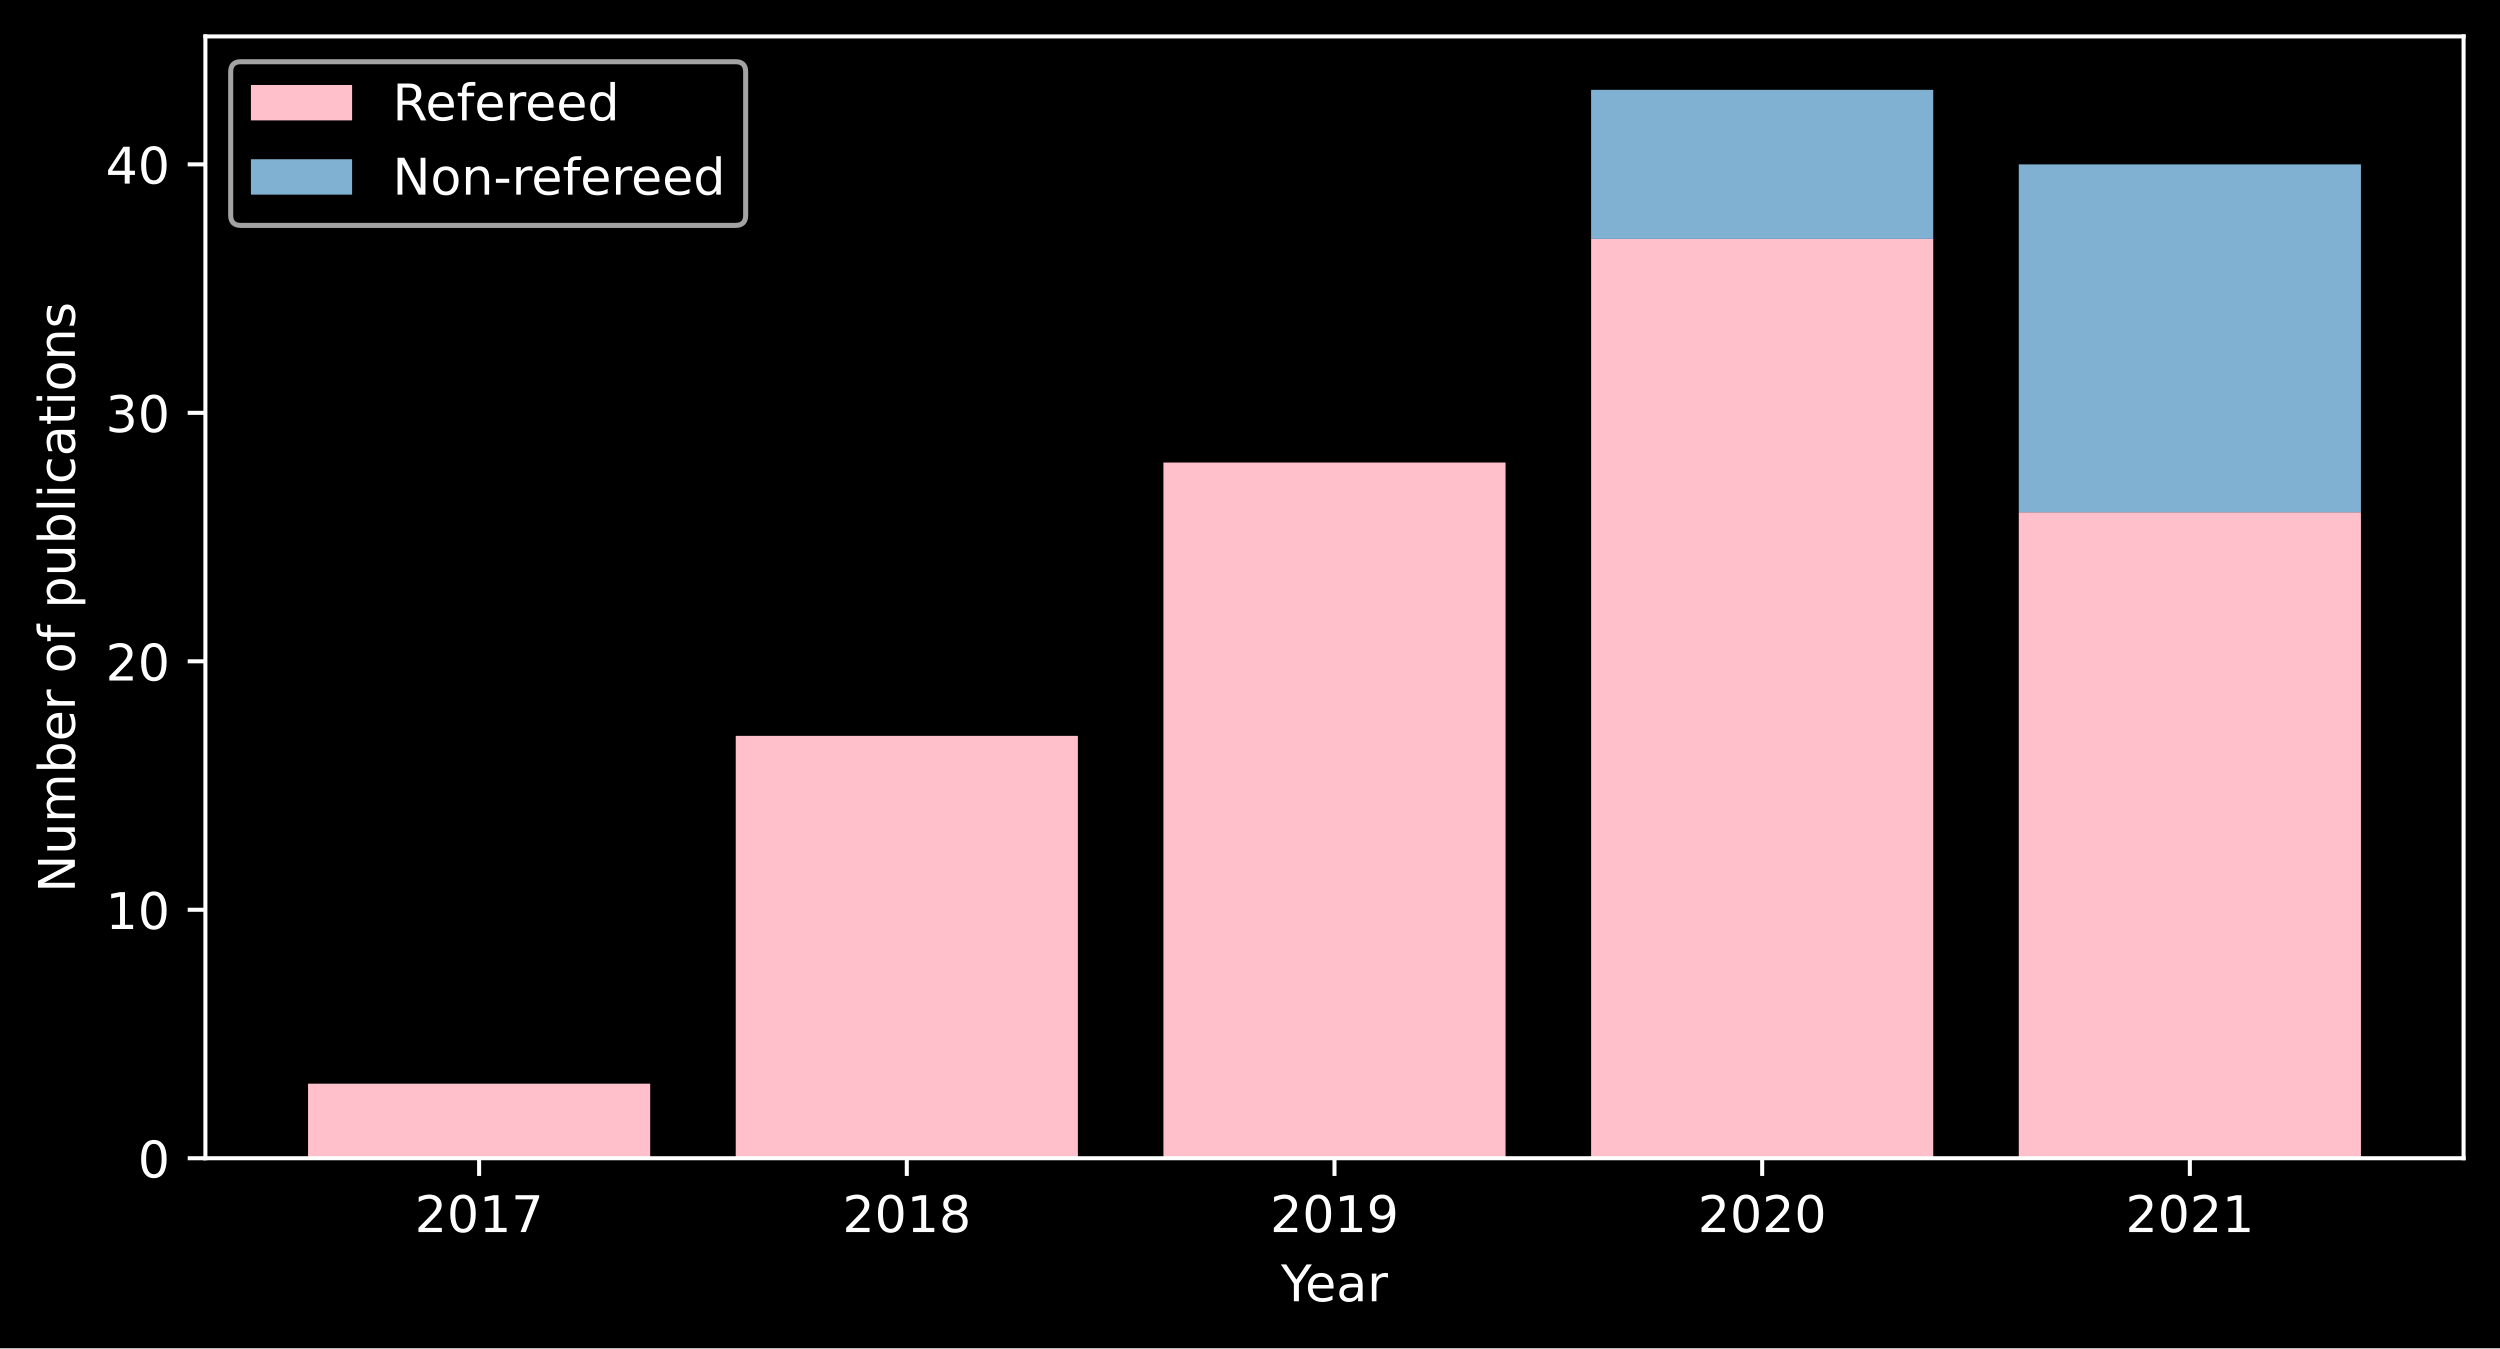
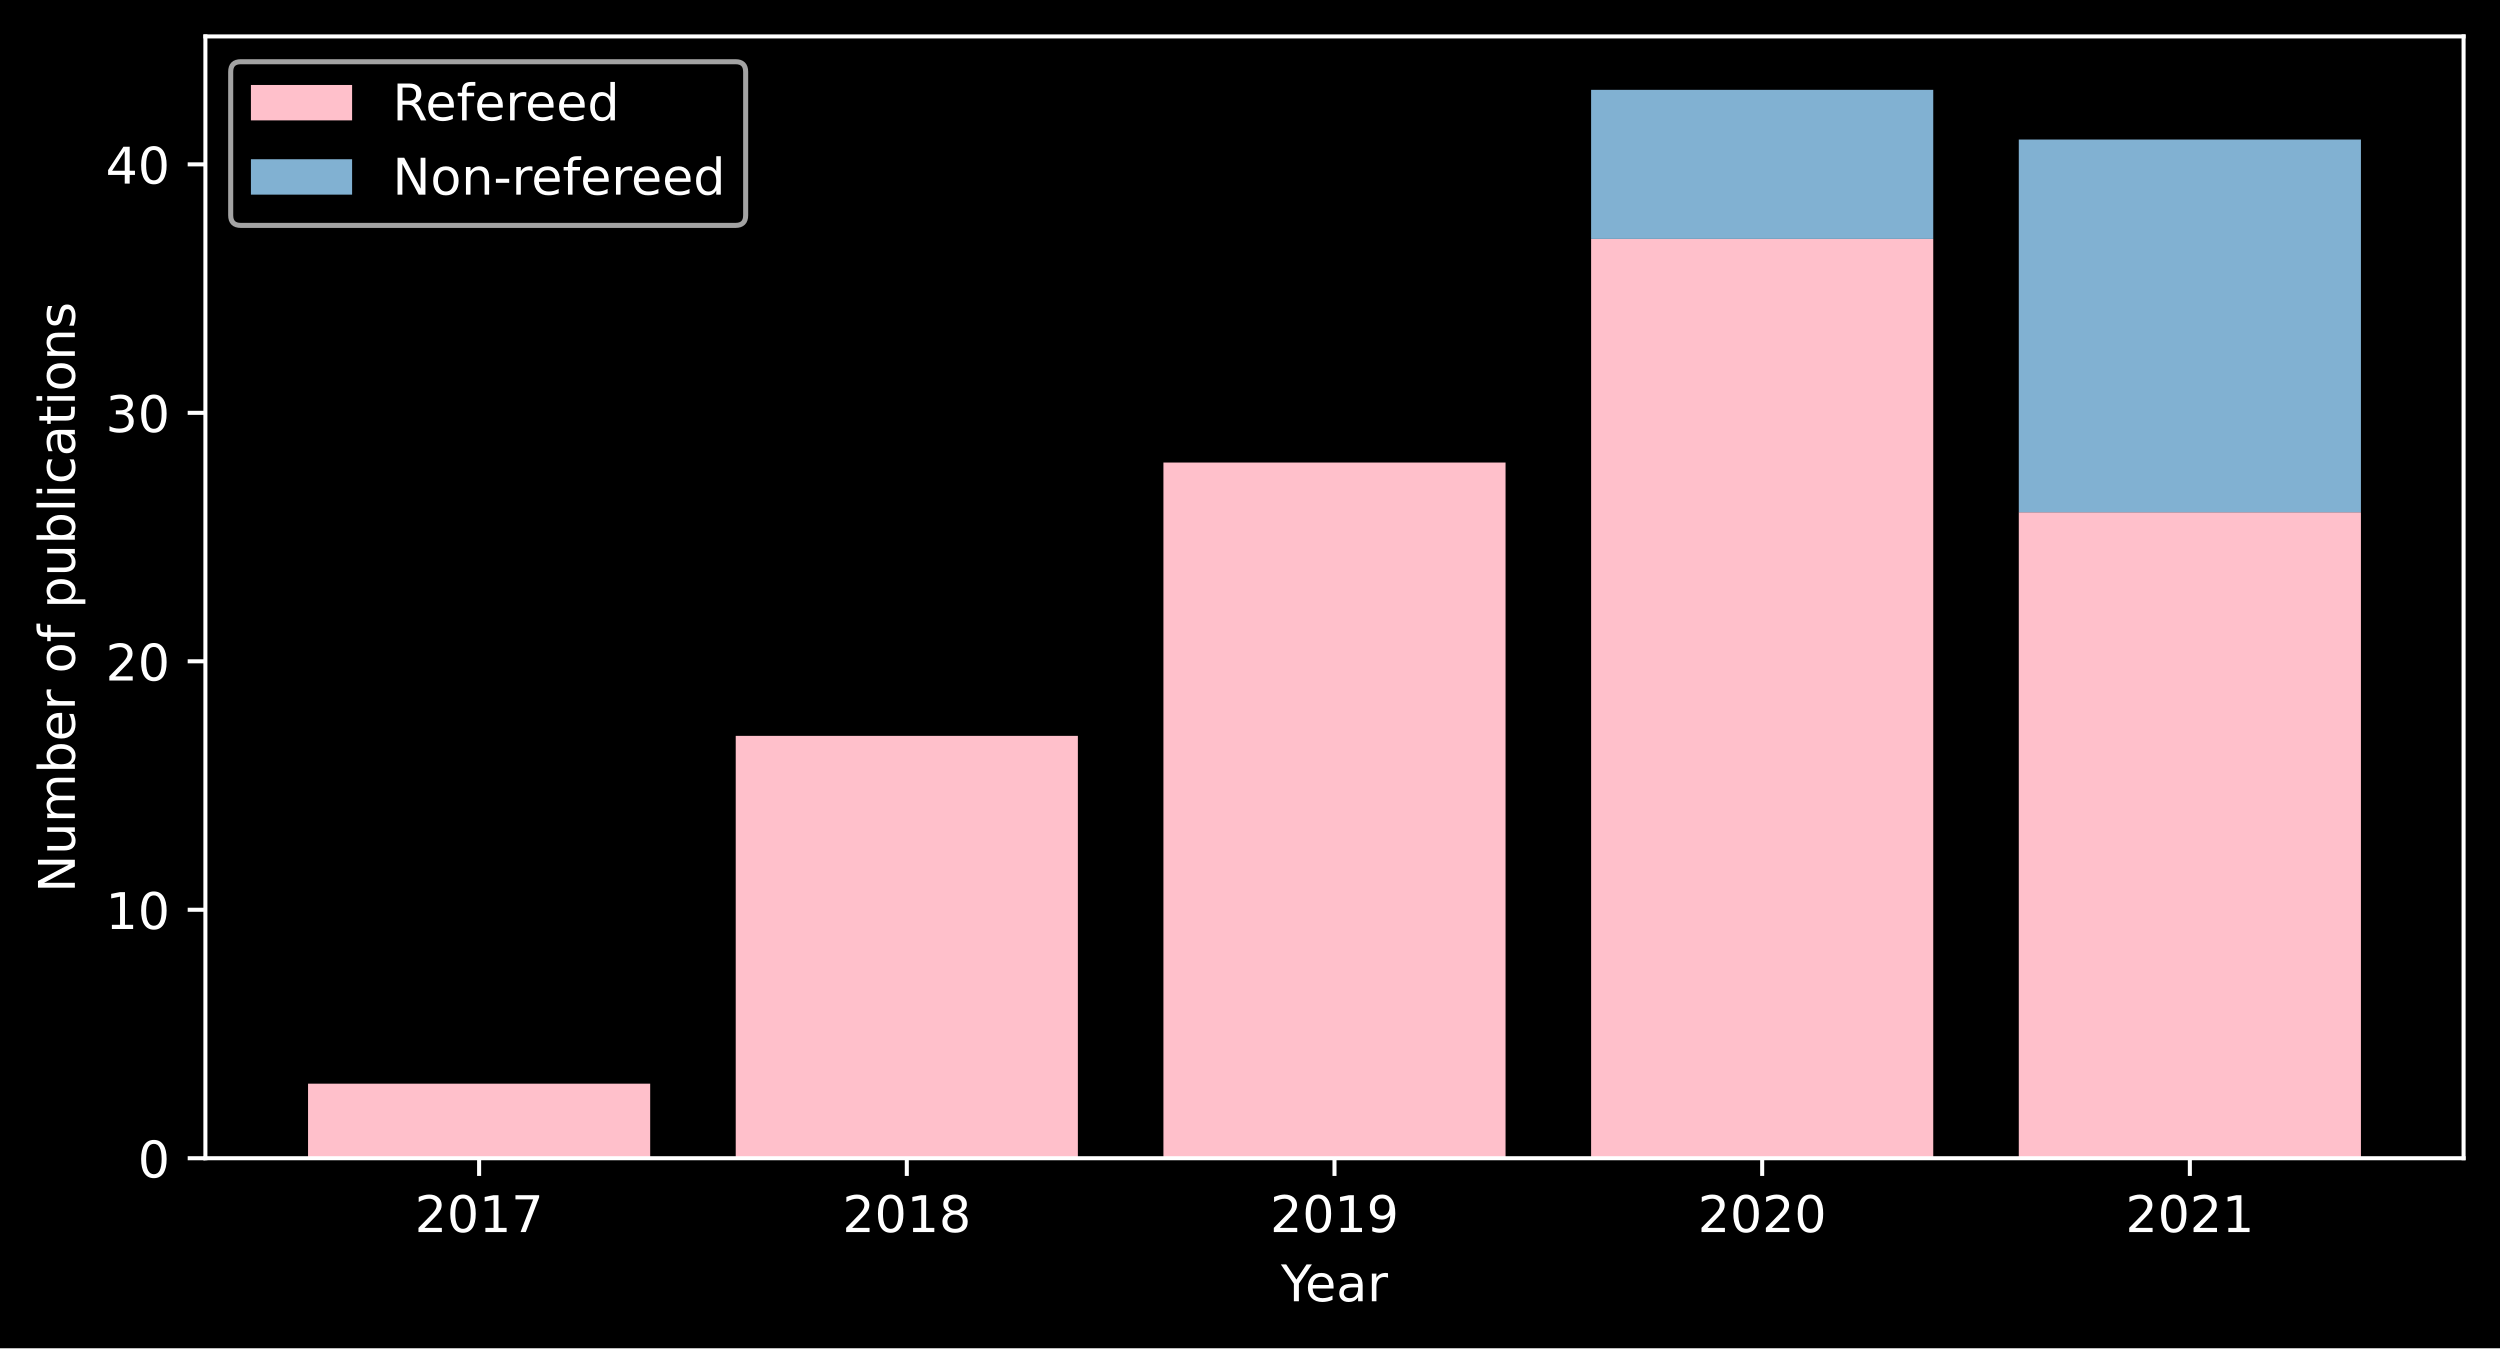
<svg xmlns="http://www.w3.org/2000/svg" xmlns:xlink="http://www.w3.org/1999/xlink" height="266.516pt" version="1.1" viewBox="0 0 494.203 266.516" width="494.203pt">
  <defs>
    <style type="text/css">*{stroke-linecap:butt;stroke-linejoin:round;}</style>
  </defs>
  <g id="figure_1">
    <g id="patch_1">
      <path d="M 0 266.516  L 494.203 266.516  L 494.203 0  L 0 0  z " />
    </g>
    <g id="axes_1">
      <g id="patch_2">
        <path d="M 40.603 228.96  L 487.003 228.96  L 487.003 7.2  L 40.603 7.2  z " />
      </g>
      <g id="patch_3">
-         <path clip-path="url(#pee5f2b0bc9)" d="M 399.076 228.96  L 466.712 228.96  L 466.712 101.258  L 399.076 101.258  z " style="fill:#ffc0cb;" />
+         <path clip-path="url(#pa0252ddef9)" d="M 399.076 228.96  L 466.712 228.96  L 466.712 101.258  L 399.076 101.258  z " style="fill:#ffc0cb;" />
      </g>
      <g id="patch_4">
-         <path clip-path="url(#pee5f2b0bc9)" d="M 314.53 228.96  L 382.167 228.96  L 382.167 47.23  L 314.53 47.23  z " style="fill:#ffc0cb;" />
+         <path clip-path="url(#pa0252ddef9)" d="M 314.53 228.96  L 382.167 228.96  L 382.167 47.23  L 314.53 47.23  z " style="fill:#ffc0cb;" />
      </g>
      <g id="patch_5">
-         <path clip-path="url(#pee5f2b0bc9)" d="M 229.985 228.96  L 297.621 228.96  L 297.621 91.434  L 229.985 91.434  z " style="fill:#ffc0cb;" />
+         <path clip-path="url(#pa0252ddef9)" d="M 229.985 228.96  L 297.621 228.96  L 297.621 91.434  L 229.985 91.434  z " style="fill:#ffc0cb;" />
      </g>
      <g id="patch_6">
-         <path clip-path="url(#pee5f2b0bc9)" d="M 145.439 228.96  L 213.076 228.96  L 213.076 145.462  L 145.439 145.462  z " style="fill:#ffc0cb;" />
+         <path clip-path="url(#pa0252ddef9)" d="M 145.439 228.96  L 213.076 228.96  L 213.076 145.462  L 145.439 145.462  z " style="fill:#ffc0cb;" />
      </g>
      <g id="patch_7">
-         <path clip-path="url(#pee5f2b0bc9)" d="M 60.894 228.96  L 128.53 228.96  L 128.53 214.225  L 60.894 214.225  z " style="fill:#ffc0cb;" />
+         <path clip-path="url(#pa0252ddef9)" d="M 60.894 228.96  L 128.53 228.96  L 128.53 214.225  L 60.894 214.225  z " style="fill:#ffc0cb;" />
      </g>
      <g id="patch_8">
-         <path clip-path="url(#pee5f2b0bc9)" d="M 399.076 101.258  L 466.712 101.258  L 466.712 32.495  L 399.076 32.495  z " style="fill:#81b1d2;" />
+         <path clip-path="url(#pa0252ddef9)" d="M 399.076 101.258  L 466.712 101.258  L 466.712 27.583  L 399.076 27.583  z " style="fill:#81b1d2;" />
      </g>
      <g id="patch_9">
-         <path clip-path="url(#pee5f2b0bc9)" d="M 314.53 47.23  L 382.167 47.23  L 382.167 17.76  L 314.53 17.76  z " style="fill:#81b1d2;" />
+         <path clip-path="url(#pa0252ddef9)" d="M 314.53 47.23  L 382.167 47.23  L 382.167 17.76  L 314.53 17.76  z " style="fill:#81b1d2;" />
      </g>
      <g id="patch_10">
-         <path clip-path="url(#pee5f2b0bc9)" d="M 229.985 91.434  L 297.621 91.434  L 297.621 91.434  L 229.985 91.434  z " style="fill:#81b1d2;" />
+         <path clip-path="url(#pa0252ddef9)" d="M 229.985 91.434  L 297.621 91.434  L 297.621 91.434  L 229.985 91.434  z " style="fill:#81b1d2;" />
      </g>
      <g id="patch_11">
-         <path clip-path="url(#pee5f2b0bc9)" d="M 145.439 145.462  L 213.076 145.462  L 213.076 145.462  L 145.439 145.462  z " style="fill:#81b1d2;" />
+         <path clip-path="url(#pa0252ddef9)" d="M 145.439 145.462  L 213.076 145.462  L 213.076 145.462  L 145.439 145.462  z " style="fill:#81b1d2;" />
      </g>
      <g id="patch_12">
-         <path clip-path="url(#pee5f2b0bc9)" d="M 60.894 214.225  L 128.53 214.225  L 128.53 214.225  L 60.894 214.225  z " style="fill:#81b1d2;" />
+         <path clip-path="url(#pa0252ddef9)" d="M 60.894 214.225  L 128.53 214.225  L 128.53 214.225  L 60.894 214.225  z " style="fill:#81b1d2;" />
      </g>
      <g id="matplotlib.axis_1">
        <g id="xtick_1">
          <g id="line2d_1">
            <defs>
-               <path d="M 0 0  L 0 3.5  " id="m6d1a272488" style="stroke:#ffffff;stroke-width:0.8;" />
-             </defs>
-             <g>
-               <use style="fill:#ffffff;stroke:#ffffff;stroke-width:0.8;" x="432.894" xlink:href="#m6d1a272488" y="228.96" />
+               <path d="M 0 0  L 0 3.5  " id="m6bbdc99dd3" style="stroke:#ffffff;stroke-width:0.8;" />
+             </defs>
+             <g>
+               <use style="fill:#ffffff;stroke:#ffffff;stroke-width:0.8;" x="432.894" xlink:href="#m6bbdc99dd3" y="228.96" />
            </g>
          </g>
          <g id="text_1">
            <g style="fill:#ffffff;" transform="translate(420.169 243.5584)scale(0.1 -0.1)">
              <defs>
                <path d="M 1228 531  L 3431 531  L 3431 0  L 469 0  L 469 531  Q 828 903 1448 1529  Q 2069 2156 2228 2338  Q 2531 2678 2651 2914  Q 2772 3150 2772 3378  Q 2772 3750 2511 3984  Q 2250 4219 1831 4219  Q 1534 4219 1204 4116  Q 875 4013 500 3803  L 500 4441  Q 881 4594 1212 4672  Q 1544 4750 1819 4750  Q 2544 4750 2975 4387  Q 3406 4025 3406 3419  Q 3406 3131 3298 2873  Q 3191 2616 2906 2266  Q 2828 2175 2409 1742  Q 1991 1309 1228 531  z " id="DejaVuSans-32" transform="scale(0.015625)" />
                <path d="M 2034 4250  Q 1547 4250 1301 3770  Q 1056 3291 1056 2328  Q 1056 1369 1301 889  Q 1547 409 2034 409  Q 2525 409 2770 889  Q 3016 1369 3016 2328  Q 3016 3291 2770 3770  Q 2525 4250 2034 4250  z M 2034 4750  Q 2819 4750 3233 4129  Q 3647 3509 3647 2328  Q 3647 1150 3233 529  Q 2819 -91 2034 -91  Q 1250 -91 836 529  Q 422 1150 422 2328  Q 422 3509 836 4129  Q 1250 4750 2034 4750  z " id="DejaVuSans-30" transform="scale(0.015625)" />
                <path d="M 794 531  L 1825 531  L 1825 4091  L 703 3866  L 703 4441  L 1819 4666  L 2450 4666  L 2450 531  L 3481 531  L 3481 0  L 794 0  L 794 531  z " id="DejaVuSans-31" transform="scale(0.015625)" />
              </defs>
              <use xlink:href="#DejaVuSans-32" />
              <use x="63.623" xlink:href="#DejaVuSans-30" />
              <use x="127.246" xlink:href="#DejaVuSans-32" />
              <use x="190.869" xlink:href="#DejaVuSans-31" />
            </g>
          </g>
        </g>
        <g id="xtick_2">
          <g id="line2d_2">
            <g>
-               <use style="fill:#ffffff;stroke:#ffffff;stroke-width:0.8;" x="348.349" xlink:href="#m6d1a272488" y="228.96" />
+               <use style="fill:#ffffff;stroke:#ffffff;stroke-width:0.8;" x="348.349" xlink:href="#m6bbdc99dd3" y="228.96" />
            </g>
          </g>
          <g id="text_2">
            <g style="fill:#ffffff;" transform="translate(335.6236 243.5584)scale(0.1 -0.1)">
              <use xlink:href="#DejaVuSans-32" />
              <use x="63.623" xlink:href="#DejaVuSans-30" />
              <use x="127.246" xlink:href="#DejaVuSans-32" />
              <use x="190.869" xlink:href="#DejaVuSans-30" />
            </g>
          </g>
        </g>
        <g id="xtick_3">
          <g id="line2d_3">
            <g>
-               <use style="fill:#ffffff;stroke:#ffffff;stroke-width:0.8;" x="263.803" xlink:href="#m6d1a272488" y="228.96" />
+               <use style="fill:#ffffff;stroke:#ffffff;stroke-width:0.8;" x="263.803" xlink:href="#m6bbdc99dd3" y="228.96" />
            </g>
          </g>
          <g id="text_3">
            <g style="fill:#ffffff;" transform="translate(251.0781 243.5584)scale(0.1 -0.1)">
              <defs>
                <path d="M 703 97  L 703 672  Q 941 559 1184 500  Q 1428 441 1663 441  Q 2288 441 2617 861  Q 2947 1281 2994 2138  Q 2813 1869 2534 1725  Q 2256 1581 1919 1581  Q 1219 1581 811 2004  Q 403 2428 403 3163  Q 403 3881 828 4315  Q 1253 4750 1959 4750  Q 2769 4750 3195 4129  Q 3622 3509 3622 2328  Q 3622 1225 3098 567  Q 2575 -91 1691 -91  Q 1453 -91 1209 -44  Q 966 3 703 97  z M 1959 2075  Q 2384 2075 2632 2365  Q 2881 2656 2881 3163  Q 2881 3666 2632 3958  Q 2384 4250 1959 4250  Q 1534 4250 1286 3958  Q 1038 3666 1038 3163  Q 1038 2656 1286 2365  Q 1534 2075 1959 2075  z " id="DejaVuSans-39" transform="scale(0.015625)" />
              </defs>
              <use xlink:href="#DejaVuSans-32" />
              <use x="63.623" xlink:href="#DejaVuSans-30" />
              <use x="127.246" xlink:href="#DejaVuSans-31" />
              <use x="190.869" xlink:href="#DejaVuSans-39" />
            </g>
          </g>
        </g>
        <g id="xtick_4">
          <g id="line2d_4">
            <g>
-               <use style="fill:#ffffff;stroke:#ffffff;stroke-width:0.8;" x="179.258" xlink:href="#m6d1a272488" y="228.96" />
+               <use style="fill:#ffffff;stroke:#ffffff;stroke-width:0.8;" x="179.258" xlink:href="#m6bbdc99dd3" y="228.96" />
            </g>
          </g>
          <g id="text_4">
            <g style="fill:#ffffff;" transform="translate(166.5327 243.5584)scale(0.1 -0.1)">
              <defs>
                <path d="M 2034 2216  Q 1584 2216 1326 1975  Q 1069 1734 1069 1313  Q 1069 891 1326 650  Q 1584 409 2034 409  Q 2484 409 2743 651  Q 3003 894 3003 1313  Q 3003 1734 2745 1975  Q 2488 2216 2034 2216  z M 1403 2484  Q 997 2584 770 2862  Q 544 3141 544 3541  Q 544 4100 942 4425  Q 1341 4750 2034 4750  Q 2731 4750 3128 4425  Q 3525 4100 3525 3541  Q 3525 3141 3298 2862  Q 3072 2584 2669 2484  Q 3125 2378 3379 2068  Q 3634 1759 3634 1313  Q 3634 634 3220 271  Q 2806 -91 2034 -91  Q 1263 -91 848 271  Q 434 634 434 1313  Q 434 1759 690 2068  Q 947 2378 1403 2484  z M 1172 3481  Q 1172 3119 1398 2916  Q 1625 2713 2034 2713  Q 2441 2713 2670 2916  Q 2900 3119 2900 3481  Q 2900 3844 2670 4047  Q 2441 4250 2034 4250  Q 1625 4250 1398 4047  Q 1172 3844 1172 3481  z " id="DejaVuSans-38" transform="scale(0.015625)" />
              </defs>
              <use xlink:href="#DejaVuSans-32" />
              <use x="63.623" xlink:href="#DejaVuSans-30" />
              <use x="127.246" xlink:href="#DejaVuSans-31" />
              <use x="190.869" xlink:href="#DejaVuSans-38" />
            </g>
          </g>
        </g>
        <g id="xtick_5">
          <g id="line2d_5">
            <g>
-               <use style="fill:#ffffff;stroke:#ffffff;stroke-width:0.8;" x="94.712" xlink:href="#m6d1a272488" y="228.96" />
+               <use style="fill:#ffffff;stroke:#ffffff;stroke-width:0.8;" x="94.712" xlink:href="#m6bbdc99dd3" y="228.96" />
            </g>
          </g>
          <g id="text_5">
            <g style="fill:#ffffff;" transform="translate(81.98722 243.5584)scale(0.1 -0.1)">
              <defs>
                <path d="M 525 4666  L 3525 4666  L 3525 4397  L 1831 0  L 1172 0  L 2766 4134  L 525 4134  L 525 4666  z " id="DejaVuSans-37" transform="scale(0.015625)" />
              </defs>
              <use xlink:href="#DejaVuSans-32" />
              <use x="63.623" xlink:href="#DejaVuSans-30" />
              <use x="127.246" xlink:href="#DejaVuSans-31" />
              <use x="190.869" xlink:href="#DejaVuSans-37" />
            </g>
          </g>
        </g>
        <g id="text_6">
          <g style="fill:#ffffff;" transform="translate(253.2156 257.2366)scale(0.1 -0.1)">
            <defs>
              <path d="M -13 4666  L 666 4666  L 1959 2747  L 3244 4666  L 3922 4666  L 2272 2222  L 2272 0  L 1638 0  L 1638 2222  L -13 4666  z " id="DejaVuSans-59" transform="scale(0.015625)" />
              <path d="M 3597 1894  L 3597 1613  L 953 1613  Q 991 1019 1311 708  Q 1631 397 2203 397  Q 2534 397 2845 478  Q 3156 559 3463 722  L 3463 178  Q 3153 47 2828 -22  Q 2503 -91 2169 -91  Q 1331 -91 842 396  Q 353 884 353 1716  Q 353 2575 817 3079  Q 1281 3584 2069 3584  Q 2775 3584 3186 3129  Q 3597 2675 3597 1894  z M 3022 2063  Q 3016 2534 2758 2815  Q 2500 3097 2075 3097  Q 1594 3097 1305 2825  Q 1016 2553 972 2059  L 3022 2063  z " id="DejaVuSans-65" transform="scale(0.015625)" />
              <path d="M 2194 1759  Q 1497 1759 1228 1600  Q 959 1441 959 1056  Q 959 750 1161 570  Q 1363 391 1709 391  Q 2188 391 2477 730  Q 2766 1069 2766 1631  L 2766 1759  L 2194 1759  z M 3341 1997  L 3341 0  L 2766 0  L 2766 531  Q 2569 213 2275 61  Q 1981 -91 1556 -91  Q 1019 -91 701 211  Q 384 513 384 1019  Q 384 1609 779 1909  Q 1175 2209 1959 2209  L 2766 2209  L 2766 2266  Q 2766 2663 2505 2880  Q 2244 3097 1772 3097  Q 1472 3097 1187 3025  Q 903 2953 641 2809  L 641 3341  Q 956 3463 1253 3523  Q 1550 3584 1831 3584  Q 2591 3584 2966 3190  Q 3341 2797 3341 1997  z " id="DejaVuSans-61" transform="scale(0.015625)" />
              <path d="M 2631 2963  Q 2534 3019 2420 3045  Q 2306 3072 2169 3072  Q 1681 3072 1420 2755  Q 1159 2438 1159 1844  L 1159 0  L 581 0  L 581 3500  L 1159 3500  L 1159 2956  Q 1341 3275 1631 3429  Q 1922 3584 2338 3584  Q 2397 3584 2469 3576  Q 2541 3569 2628 3553  L 2631 2963  z " id="DejaVuSans-72" transform="scale(0.015625)" />
            </defs>
            <use xlink:href="#DejaVuSans-59" />
            <use x="47.834" xlink:href="#DejaVuSans-65" />
            <use x="109.357" xlink:href="#DejaVuSans-61" />
            <use x="170.637" xlink:href="#DejaVuSans-72" />
          </g>
        </g>
      </g>
      <g id="matplotlib.axis_2">
        <g id="ytick_1">
          <g id="line2d_6">
            <defs>
-               <path d="M 0 0  L -3.5 0  " id="m507800270c" style="stroke:#ffffff;stroke-width:0.8;" />
-             </defs>
-             <g>
-               <use style="fill:#ffffff;stroke:#ffffff;stroke-width:0.8;" x="40.603" xlink:href="#m507800270c" y="228.96" />
+               <path d="M 0 0  L -3.5 0  " id="m67f9437d2f" style="stroke:#ffffff;stroke-width:0.8;" />
+             </defs>
+             <g>
+               <use style="fill:#ffffff;stroke:#ffffff;stroke-width:0.8;" x="40.603" xlink:href="#m67f9437d2f" y="228.96" />
            </g>
          </g>
          <g id="text_7">
            <g style="fill:#ffffff;" transform="translate(27.24063 232.7592)scale(0.1 -0.1)">
              <use xlink:href="#DejaVuSans-30" />
            </g>
          </g>
        </g>
        <g id="ytick_2">
          <g id="line2d_7">
            <g>
-               <use style="fill:#ffffff;stroke:#ffffff;stroke-width:0.8;" x="40.603" xlink:href="#m507800270c" y="179.844" />
+               <use style="fill:#ffffff;stroke:#ffffff;stroke-width:0.8;" x="40.603" xlink:href="#m67f9437d2f" y="179.844" />
            </g>
          </g>
          <g id="text_8">
            <g style="fill:#ffffff;" transform="translate(20.87813 183.6429)scale(0.1 -0.1)">
              <use xlink:href="#DejaVuSans-31" />
              <use x="63.623" xlink:href="#DejaVuSans-30" />
            </g>
          </g>
        </g>
        <g id="ytick_3">
          <g id="line2d_8">
            <g>
-               <use style="fill:#ffffff;stroke:#ffffff;stroke-width:0.8;" x="40.603" xlink:href="#m507800270c" y="130.727" />
+               <use style="fill:#ffffff;stroke:#ffffff;stroke-width:0.8;" x="40.603" xlink:href="#m67f9437d2f" y="130.727" />
            </g>
          </g>
          <g id="text_9">
            <g style="fill:#ffffff;" transform="translate(20.87813 134.5267)scale(0.1 -0.1)">
              <use xlink:href="#DejaVuSans-32" />
              <use x="63.623" xlink:href="#DejaVuSans-30" />
            </g>
          </g>
        </g>
        <g id="ytick_4">
          <g id="line2d_9">
            <g>
-               <use style="fill:#ffffff;stroke:#ffffff;stroke-width:0.8;" x="40.603" xlink:href="#m507800270c" y="81.611" />
+               <use style="fill:#ffffff;stroke:#ffffff;stroke-width:0.8;" x="40.603" xlink:href="#m67f9437d2f" y="81.611" />
            </g>
          </g>
          <g id="text_10">
            <g style="fill:#ffffff;" transform="translate(20.87813 85.41038)scale(0.1 -0.1)">
              <defs>
                <path d="M 2597 2516  Q 3050 2419 3304 2112  Q 3559 1806 3559 1356  Q 3559 666 3084 287  Q 2609 -91 1734 -91  Q 1441 -91 1130 -33  Q 819 25 488 141  L 488 750  Q 750 597 1062 519  Q 1375 441 1716 441  Q 2309 441 2620 675  Q 2931 909 2931 1356  Q 2931 1769 2642 2001  Q 2353 2234 1838 2234  L 1294 2234  L 1294 2753  L 1863 2753  Q 2328 2753 2575 2939  Q 2822 3125 2822 3475  Q 2822 3834 2567 4026  Q 2313 4219 1838 4219  Q 1578 4219 1281 4162  Q 984 4106 628 3988  L 628 4550  Q 988 4650 1302 4700  Q 1616 4750 1894 4750  Q 2613 4750 3031 4423  Q 3450 4097 3450 3541  Q 3450 3153 3228 2886  Q 3006 2619 2597 2516  z " id="DejaVuSans-33" transform="scale(0.015625)" />
              </defs>
              <use xlink:href="#DejaVuSans-33" />
              <use x="63.623" xlink:href="#DejaVuSans-30" />
            </g>
          </g>
        </g>
        <g id="ytick_5">
          <g id="line2d_10">
            <g>
-               <use style="fill:#ffffff;stroke:#ffffff;stroke-width:0.8;" x="40.603" xlink:href="#m507800270c" y="32.495" />
+               <use style="fill:#ffffff;stroke:#ffffff;stroke-width:0.8;" x="40.603" xlink:href="#m67f9437d2f" y="32.495" />
            </g>
          </g>
          <g id="text_11">
            <g style="fill:#ffffff;" transform="translate(20.87813 36.2941)scale(0.1 -0.1)">
              <defs>
                <path d="M 2419 4116  L 825 1625  L 2419 1625  L 2419 4116  z M 2253 4666  L 3047 4666  L 3047 1625  L 3713 1625  L 3713 1100  L 3047 1100  L 3047 0  L 2419 0  L 2419 1100  L 313 1100  L 313 1709  L 2253 4666  z " id="DejaVuSans-34" transform="scale(0.015625)" />
              </defs>
              <use xlink:href="#DejaVuSans-34" />
              <use x="63.623" xlink:href="#DejaVuSans-30" />
            </g>
          </g>
        </g>
        <g id="text_12">
          <g style="fill:#ffffff;" transform="translate(14.79844 176.4542)rotate(-90)scale(0.1 -0.1)">
            <defs>
              <path d="M 628 4666  L 1478 4666  L 3547 763  L 3547 4666  L 4159 4666  L 4159 0  L 3309 0  L 1241 3903  L 1241 0  L 628 0  L 628 4666  z " id="DejaVuSans-4e" transform="scale(0.015625)" />
              <path d="M 544 1381  L 544 3500  L 1119 3500  L 1119 1403  Q 1119 906 1312 657  Q 1506 409 1894 409  Q 2359 409 2629 706  Q 2900 1003 2900 1516  L 2900 3500  L 3475 3500  L 3475 0  L 2900 0  L 2900 538  Q 2691 219 2414 64  Q 2138 -91 1772 -91  Q 1169 -91 856 284  Q 544 659 544 1381  z M 1991 3584  L 1991 3584  z " id="DejaVuSans-75" transform="scale(0.015625)" />
              <path d="M 3328 2828  Q 3544 3216 3844 3400  Q 4144 3584 4550 3584  Q 5097 3584 5394 3201  Q 5691 2819 5691 2113  L 5691 0  L 5113 0  L 5113 2094  Q 5113 2597 4934 2840  Q 4756 3084 4391 3084  Q 3944 3084 3684 2787  Q 3425 2491 3425 1978  L 3425 0  L 2847 0  L 2847 2094  Q 2847 2600 2669 2842  Q 2491 3084 2119 3084  Q 1678 3084 1418 2786  Q 1159 2488 1159 1978  L 1159 0  L 581 0  L 581 3500  L 1159 3500  L 1159 2956  Q 1356 3278 1631 3431  Q 1906 3584 2284 3584  Q 2666 3584 2933 3390  Q 3200 3197 3328 2828  z " id="DejaVuSans-6d" transform="scale(0.015625)" />
              <path d="M 3116 1747  Q 3116 2381 2855 2742  Q 2594 3103 2138 3103  Q 1681 3103 1420 2742  Q 1159 2381 1159 1747  Q 1159 1113 1420 752  Q 1681 391 2138 391  Q 2594 391 2855 752  Q 3116 1113 3116 1747  z M 1159 2969  Q 1341 3281 1617 3432  Q 1894 3584 2278 3584  Q 2916 3584 3314 3078  Q 3713 2572 3713 1747  Q 3713 922 3314 415  Q 2916 -91 2278 -91  Q 1894 -91 1617 61  Q 1341 213 1159 525  L 1159 0  L 581 0  L 581 4863  L 1159 4863  L 1159 2969  z " id="DejaVuSans-62" transform="scale(0.015625)" />
              <path id="DejaVuSans-20" transform="scale(0.015625)" />
              <path d="M 1959 3097  Q 1497 3097 1228 2736  Q 959 2375 959 1747  Q 959 1119 1226 758  Q 1494 397 1959 397  Q 2419 397 2687 759  Q 2956 1122 2956 1747  Q 2956 2369 2687 2733  Q 2419 3097 1959 3097  z M 1959 3584  Q 2709 3584 3137 3096  Q 3566 2609 3566 1747  Q 3566 888 3137 398  Q 2709 -91 1959 -91  Q 1206 -91 779 398  Q 353 888 353 1747  Q 353 2609 779 3096  Q 1206 3584 1959 3584  z " id="DejaVuSans-6f" transform="scale(0.015625)" />
              <path d="M 2375 4863  L 2375 4384  L 1825 4384  Q 1516 4384 1395 4259  Q 1275 4134 1275 3809  L 1275 3500  L 2222 3500  L 2222 3053  L 1275 3053  L 1275 0  L 697 0  L 697 3053  L 147 3053  L 147 3500  L 697 3500  L 697 3744  Q 697 4328 969 4595  Q 1241 4863 1831 4863  L 2375 4863  z " id="DejaVuSans-66" transform="scale(0.015625)" />
              <path d="M 1159 525  L 1159 -1331  L 581 -1331  L 581 3500  L 1159 3500  L 1159 2969  Q 1341 3281 1617 3432  Q 1894 3584 2278 3584  Q 2916 3584 3314 3078  Q 3713 2572 3713 1747  Q 3713 922 3314 415  Q 2916 -91 2278 -91  Q 1894 -91 1617 61  Q 1341 213 1159 525  z M 3116 1747  Q 3116 2381 2855 2742  Q 2594 3103 2138 3103  Q 1681 3103 1420 2742  Q 1159 2381 1159 1747  Q 1159 1113 1420 752  Q 1681 391 2138 391  Q 2594 391 2855 752  Q 3116 1113 3116 1747  z " id="DejaVuSans-70" transform="scale(0.015625)" />
              <path d="M 603 4863  L 1178 4863  L 1178 0  L 603 0  L 603 4863  z " id="DejaVuSans-6c" transform="scale(0.015625)" />
              <path d="M 603 3500  L 1178 3500  L 1178 0  L 603 0  L 603 3500  z M 603 4863  L 1178 4863  L 1178 4134  L 603 4134  L 603 4863  z " id="DejaVuSans-69" transform="scale(0.015625)" />
              <path d="M 3122 3366  L 3122 2828  Q 2878 2963 2633 3030  Q 2388 3097 2138 3097  Q 1578 3097 1268 2742  Q 959 2388 959 1747  Q 959 1106 1268 751  Q 1578 397 2138 397  Q 2388 397 2633 464  Q 2878 531 3122 666  L 3122 134  Q 2881 22 2623 -34  Q 2366 -91 2075 -91  Q 1284 -91 818 406  Q 353 903 353 1747  Q 353 2603 823 3093  Q 1294 3584 2113 3584  Q 2378 3584 2631 3529  Q 2884 3475 3122 3366  z " id="DejaVuSans-63" transform="scale(0.015625)" />
              <path d="M 1172 4494  L 1172 3500  L 2356 3500  L 2356 3053  L 1172 3053  L 1172 1153  Q 1172 725 1289 603  Q 1406 481 1766 481  L 2356 481  L 2356 0  L 1766 0  Q 1100 0 847 248  Q 594 497 594 1153  L 594 3053  L 172 3053  L 172 3500  L 594 3500  L 594 4494  L 1172 4494  z " id="DejaVuSans-74" transform="scale(0.015625)" />
              <path d="M 3513 2113  L 3513 0  L 2938 0  L 2938 2094  Q 2938 2591 2744 2837  Q 2550 3084 2163 3084  Q 1697 3084 1428 2787  Q 1159 2491 1159 1978  L 1159 0  L 581 0  L 581 3500  L 1159 3500  L 1159 2956  Q 1366 3272 1645 3428  Q 1925 3584 2291 3584  Q 2894 3584 3203 3211  Q 3513 2838 3513 2113  z " id="DejaVuSans-6e" transform="scale(0.015625)" />
              <path d="M 2834 3397  L 2834 2853  Q 2591 2978 2328 3040  Q 2066 3103 1784 3103  Q 1356 3103 1142 2972  Q 928 2841 928 2578  Q 928 2378 1081 2264  Q 1234 2150 1697 2047  L 1894 2003  Q 2506 1872 2764 1633  Q 3022 1394 3022 966  Q 3022 478 2636 193  Q 2250 -91 1575 -91  Q 1294 -91 989 -36  Q 684 19 347 128  L 347 722  Q 666 556 975 473  Q 1284 391 1588 391  Q 1994 391 2212 530  Q 2431 669 2431 922  Q 2431 1156 2273 1281  Q 2116 1406 1581 1522  L 1381 1569  Q 847 1681 609 1914  Q 372 2147 372 2553  Q 372 3047 722 3315  Q 1072 3584 1716 3584  Q 2034 3584 2315 3537  Q 2597 3491 2834 3397  z " id="DejaVuSans-73" transform="scale(0.015625)" />
            </defs>
            <use xlink:href="#DejaVuSans-4e" />
            <use x="74.805" xlink:href="#DejaVuSans-75" />
            <use x="138.184" xlink:href="#DejaVuSans-6d" />
            <use x="235.596" xlink:href="#DejaVuSans-62" />
            <use x="299.072" xlink:href="#DejaVuSans-65" />
            <use x="360.596" xlink:href="#DejaVuSans-72" />
            <use x="401.709" xlink:href="#DejaVuSans-20" />
            <use x="433.496" xlink:href="#DejaVuSans-6f" />
            <use x="494.678" xlink:href="#DejaVuSans-66" />
            <use x="529.883" xlink:href="#DejaVuSans-20" />
            <use x="561.67" xlink:href="#DejaVuSans-70" />
            <use x="625.146" xlink:href="#DejaVuSans-75" />
            <use x="688.525" xlink:href="#DejaVuSans-62" />
            <use x="752.002" xlink:href="#DejaVuSans-6c" />
            <use x="779.785" xlink:href="#DejaVuSans-69" />
            <use x="807.568" xlink:href="#DejaVuSans-63" />
            <use x="862.549" xlink:href="#DejaVuSans-61" />
            <use x="923.828" xlink:href="#DejaVuSans-74" />
            <use x="963.037" xlink:href="#DejaVuSans-69" />
            <use x="990.82" xlink:href="#DejaVuSans-6f" />
            <use x="1052.002" xlink:href="#DejaVuSans-6e" />
            <use x="1115.381" xlink:href="#DejaVuSans-73" />
          </g>
        </g>
      </g>
      <g id="patch_13">
        <path d="M 40.603 228.96  L 40.603 7.2  " style="fill:none;stroke:#ffffff;stroke-linecap:square;stroke-linejoin:miter;stroke-width:0.8;" />
      </g>
      <g id="patch_14">
        <path d="M 487.003 228.96  L 487.003 7.2  " style="fill:none;stroke:#ffffff;stroke-linecap:square;stroke-linejoin:miter;stroke-width:0.8;" />
      </g>
      <g id="patch_15">
        <path d="M 40.603 228.96  L 487.003 228.96  " style="fill:none;stroke:#ffffff;stroke-linecap:square;stroke-linejoin:miter;stroke-width:0.8;" />
      </g>
      <g id="patch_16">
        <path d="M 40.603 7.2  L 487.003 7.2  " style="fill:none;stroke:#ffffff;stroke-linecap:square;stroke-linejoin:miter;stroke-width:0.8;" />
      </g>
      <g id="legend_1">
        <g id="patch_17">
          <path d="M 47.603 44.556  L 145.402 44.556  Q 147.402 44.556 147.402 42.556  L 147.402 14.2  Q 147.402 12.2 145.402 12.2  L 47.603 12.2  Q 45.603 12.2 45.603 14.2  L 45.603 42.556  Q 45.603 44.556 47.603 44.556  z " style="opacity:0.8;stroke:#cccccc;stroke-linejoin:miter;" />
        </g>
        <g id="patch_18">
          <path d="M 49.603 23.798  L 69.603 23.798  L 69.603 16.798  L 49.603 16.798  z " style="fill:#ffc0cb;" />
        </g>
        <g id="text_13">
          <g style="fill:#ffffff;" transform="translate(77.60313 23.79844)scale(0.1 -0.1)">
            <defs>
              <path d="M 2841 2188  Q 3044 2119 3236 1894  Q 3428 1669 3622 1275  L 4263 0  L 3584 0  L 2988 1197  Q 2756 1666 2539 1819  Q 2322 1972 1947 1972  L 1259 1972  L 1259 0  L 628 0  L 628 4666  L 2053 4666  Q 2853 4666 3247 4331  Q 3641 3997 3641 3322  Q 3641 2881 3436 2590  Q 3231 2300 2841 2188  z M 1259 4147  L 1259 2491  L 2053 2491  Q 2509 2491 2742 2702  Q 2975 2913 2975 3322  Q 2975 3731 2742 3939  Q 2509 4147 2053 4147  L 1259 4147  z " id="DejaVuSans-52" transform="scale(0.015625)" />
              <path d="M 2906 2969  L 2906 4863  L 3481 4863  L 3481 0  L 2906 0  L 2906 525  Q 2725 213 2448 61  Q 2172 -91 1784 -91  Q 1150 -91 751 415  Q 353 922 353 1747  Q 353 2572 751 3078  Q 1150 3584 1784 3584  Q 2172 3584 2448 3432  Q 2725 3281 2906 2969  z M 947 1747  Q 947 1113 1208 752  Q 1469 391 1925 391  Q 2381 391 2643 752  Q 2906 1113 2906 1747  Q 2906 2381 2643 2742  Q 2381 3103 1925 3103  Q 1469 3103 1208 2742  Q 947 2381 947 1747  z " id="DejaVuSans-64" transform="scale(0.015625)" />
            </defs>
            <use xlink:href="#DejaVuSans-52" />
            <use x="64.982" xlink:href="#DejaVuSans-65" />
            <use x="126.506" xlink:href="#DejaVuSans-66" />
            <use x="161.711" xlink:href="#DejaVuSans-65" />
            <use x="223.234" xlink:href="#DejaVuSans-72" />
            <use x="262.098" xlink:href="#DejaVuSans-65" />
            <use x="323.621" xlink:href="#DejaVuSans-65" />
            <use x="385.145" xlink:href="#DejaVuSans-64" />
          </g>
        </g>
        <g id="patch_19">
          <path d="M 49.603 38.477  L 69.603 38.477  L 69.603 31.477  L 49.603 31.477  z " style="fill:#81b1d2;" />
        </g>
        <g id="text_14">
          <g style="fill:#ffffff;" transform="translate(77.60313 38.47656)scale(0.1 -0.1)">
            <defs>
              <path d="M 313 2009  L 1997 2009  L 1997 1497  L 313 1497  L 313 2009  z " id="DejaVuSans-2d" transform="scale(0.015625)" />
            </defs>
            <use xlink:href="#DejaVuSans-4e" />
            <use x="74.805" xlink:href="#DejaVuSans-6f" />
            <use x="135.986" xlink:href="#DejaVuSans-6e" />
            <use x="199.365" xlink:href="#DejaVuSans-2d" />
            <use x="235.449" xlink:href="#DejaVuSans-72" />
            <use x="274.312" xlink:href="#DejaVuSans-65" />
            <use x="335.836" xlink:href="#DejaVuSans-66" />
            <use x="371.041" xlink:href="#DejaVuSans-65" />
            <use x="432.564" xlink:href="#DejaVuSans-72" />
            <use x="471.428" xlink:href="#DejaVuSans-65" />
            <use x="532.951" xlink:href="#DejaVuSans-65" />
            <use x="594.475" xlink:href="#DejaVuSans-64" />
          </g>
        </g>
      </g>
    </g>
  </g>
  <defs>
-     <clipPath id="pee5f2b0bc9">
+     <clipPath id="pa0252ddef9">
      <rect height="221.76" width="446.4" x="40.603" y="7.2" />
    </clipPath>
  </defs>
</svg>
